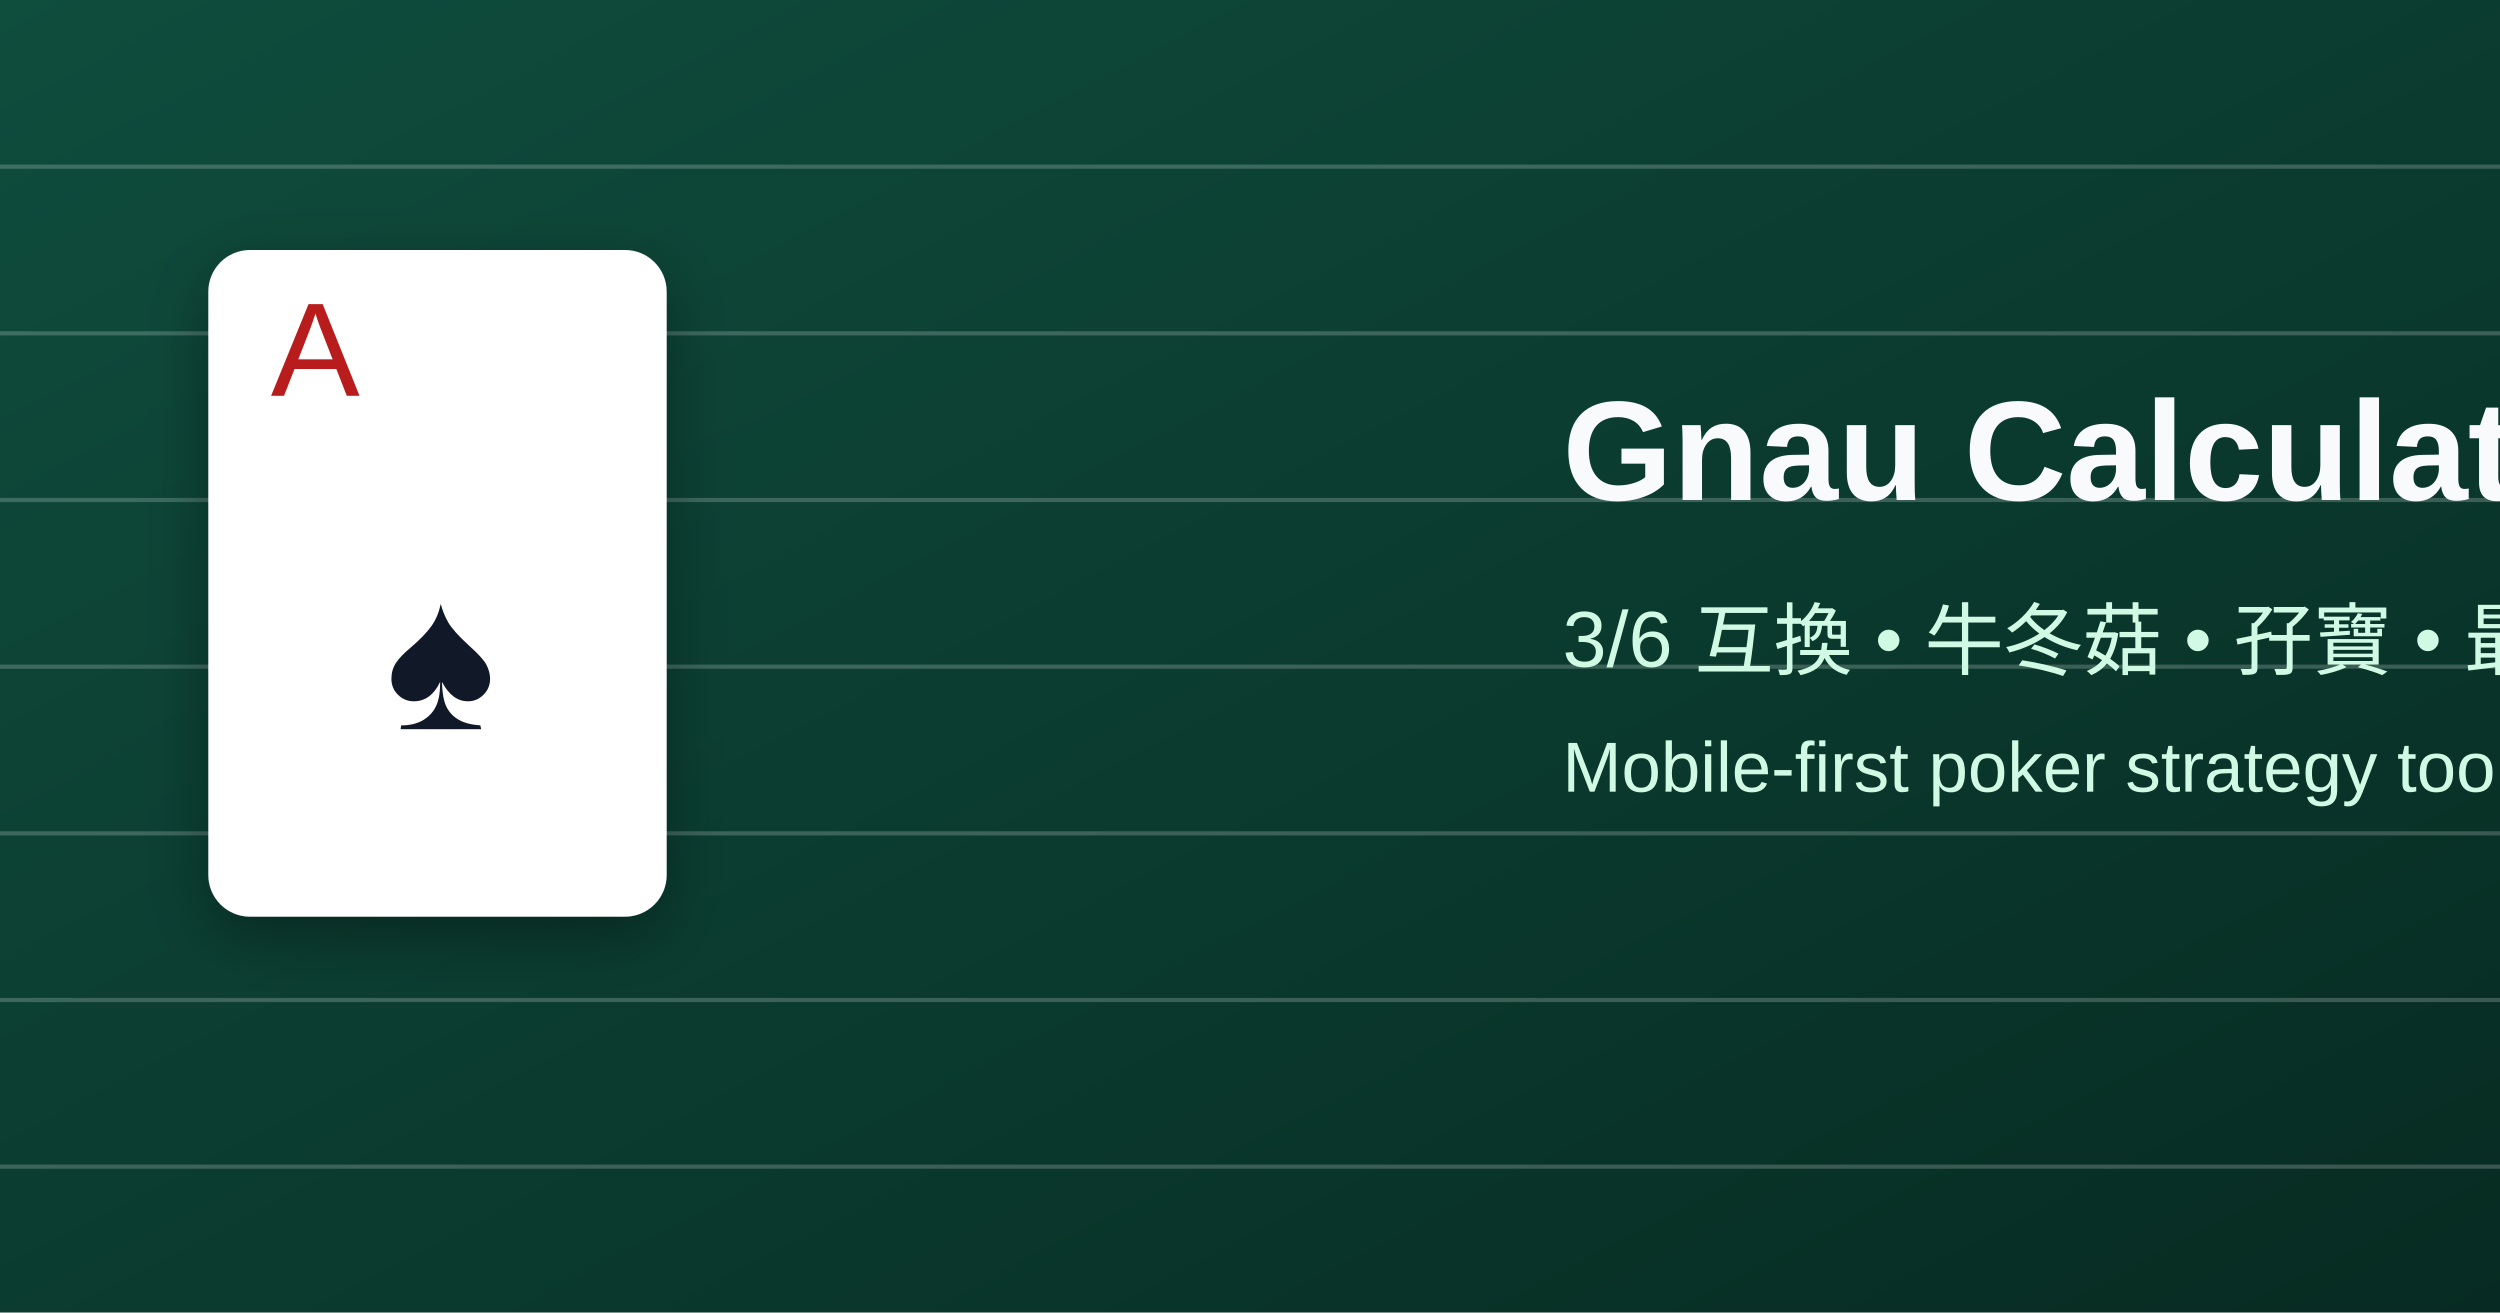
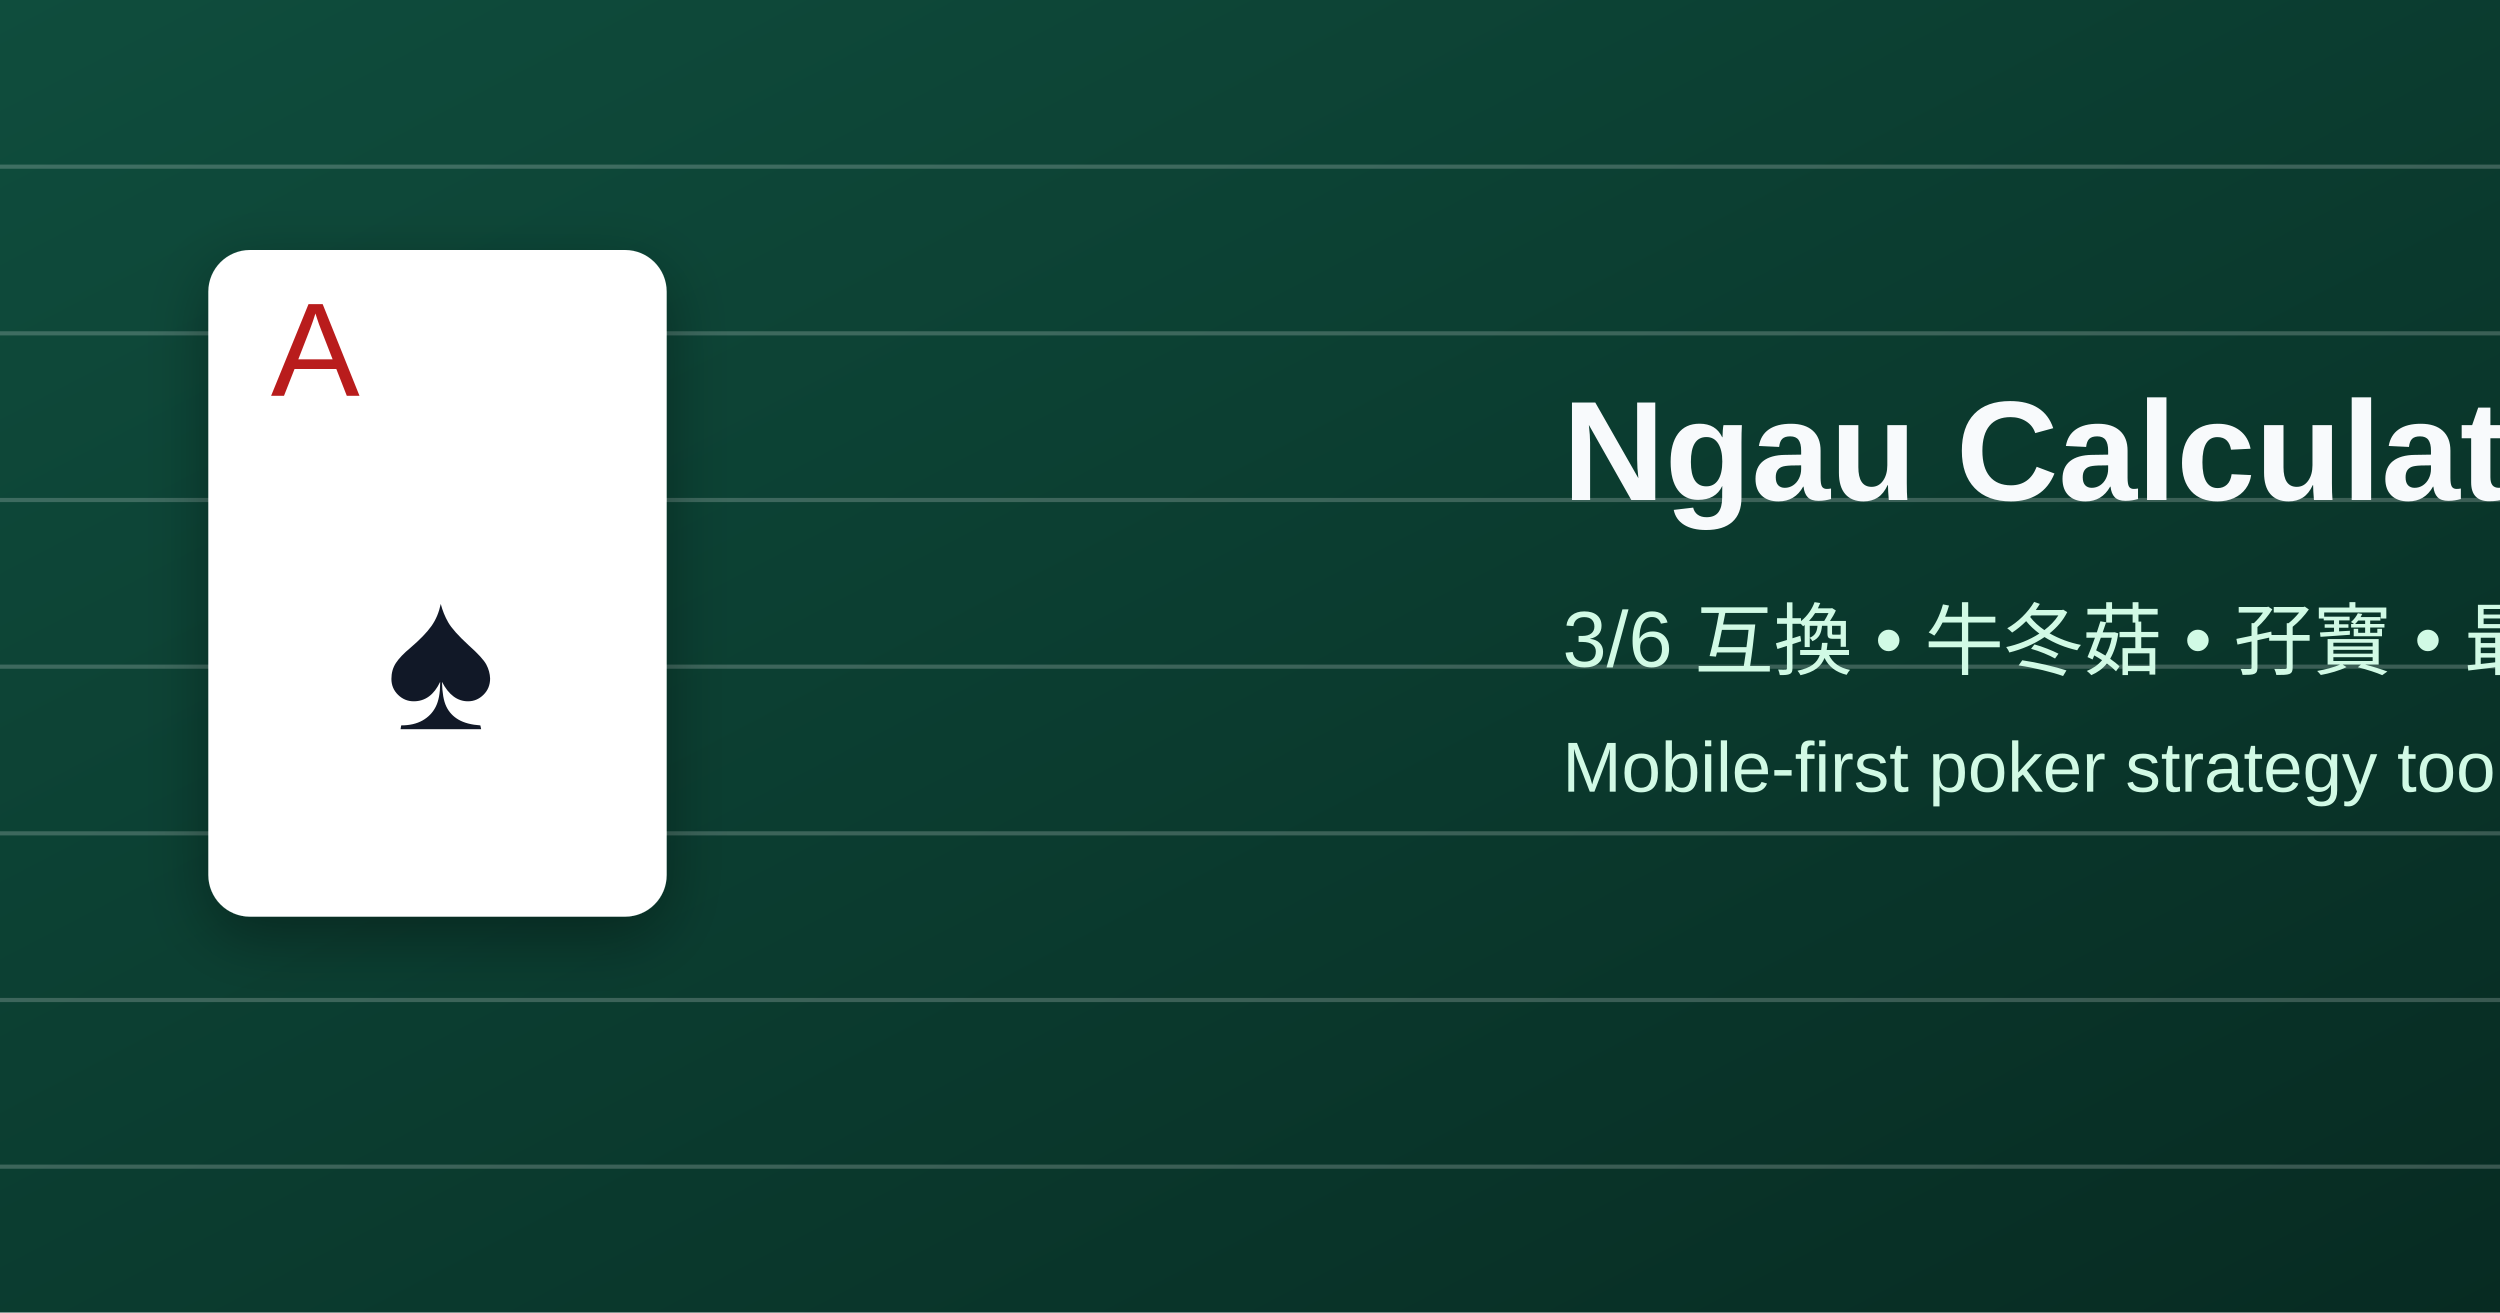
- <svg xmlns="http://www.w3.org/2000/svg" width="1200" height="630" viewBox="0 0 1200 630" role="img" aria-label="Gnau Calculator">
+ <svg xmlns="http://www.w3.org/2000/svg" width="1200" height="630" viewBox="0 0 1200 630" role="img" aria-label="Ngau Calculator">
  <defs>
    <linearGradient id="bg" x1="0" y1="0" x2="1" y2="1">
      <stop offset="0%" stop-color="#0f4d3d" />
      <stop offset="100%" stop-color="#072b22" />
    </linearGradient>
    <filter id="shadow" x="-20%" y="-20%" width="140%" height="140%">
      <feDropShadow dx="0" dy="10" stdDeviation="15" flood-color="#000" flood-opacity="0.35" />
    </filter>
  </defs>
  <rect width="1200" height="630" fill="url(#bg)" />
  <g opacity="0.2" fill="none" stroke="#fff" stroke-width="2">
    <path d="M0 80h1200" />
    <path d="M0 160h1200" />
    <path d="M0 240h1200" />
    <path d="M0 320h1200" />
    <path d="M0 400h1200" />
    <path d="M0 480h1200" />
    <path d="M0 560h1200" />
  </g>
  <rect x="100" y="120" width="220" height="320" rx="20" fill="#fff" filter="url(#shadow)" />
  <text x="130" y="190" font-size="64" font-family="Arial, sans-serif" fill="#b91c1c">A</text>
  <text x="185" y="350" font-size="100" font-family="Arial, sans-serif" fill="#111827">♠</text>
-   <text x="750" y="240" font-size="68" font-family="Arial, sans-serif" fill="#f8fafc" font-weight="700">Gnau Calculator</text>
+   <text x="750" y="240" font-size="68" font-family="Arial, sans-serif" fill="#f8fafc" font-weight="700">Ngau Calculator</text>
  <text x="750" y="320" font-size="38" font-family="Arial, sans-serif" fill="#d1fae5">3/6 互換 • 牛冬菇 • 孖寶 • 最佳排牌</text>
  <text x="750" y="380" font-size="34" font-family="Arial, sans-serif" fill="#d1fae5">Mobile-first poker strategy tool</text>
</svg>
